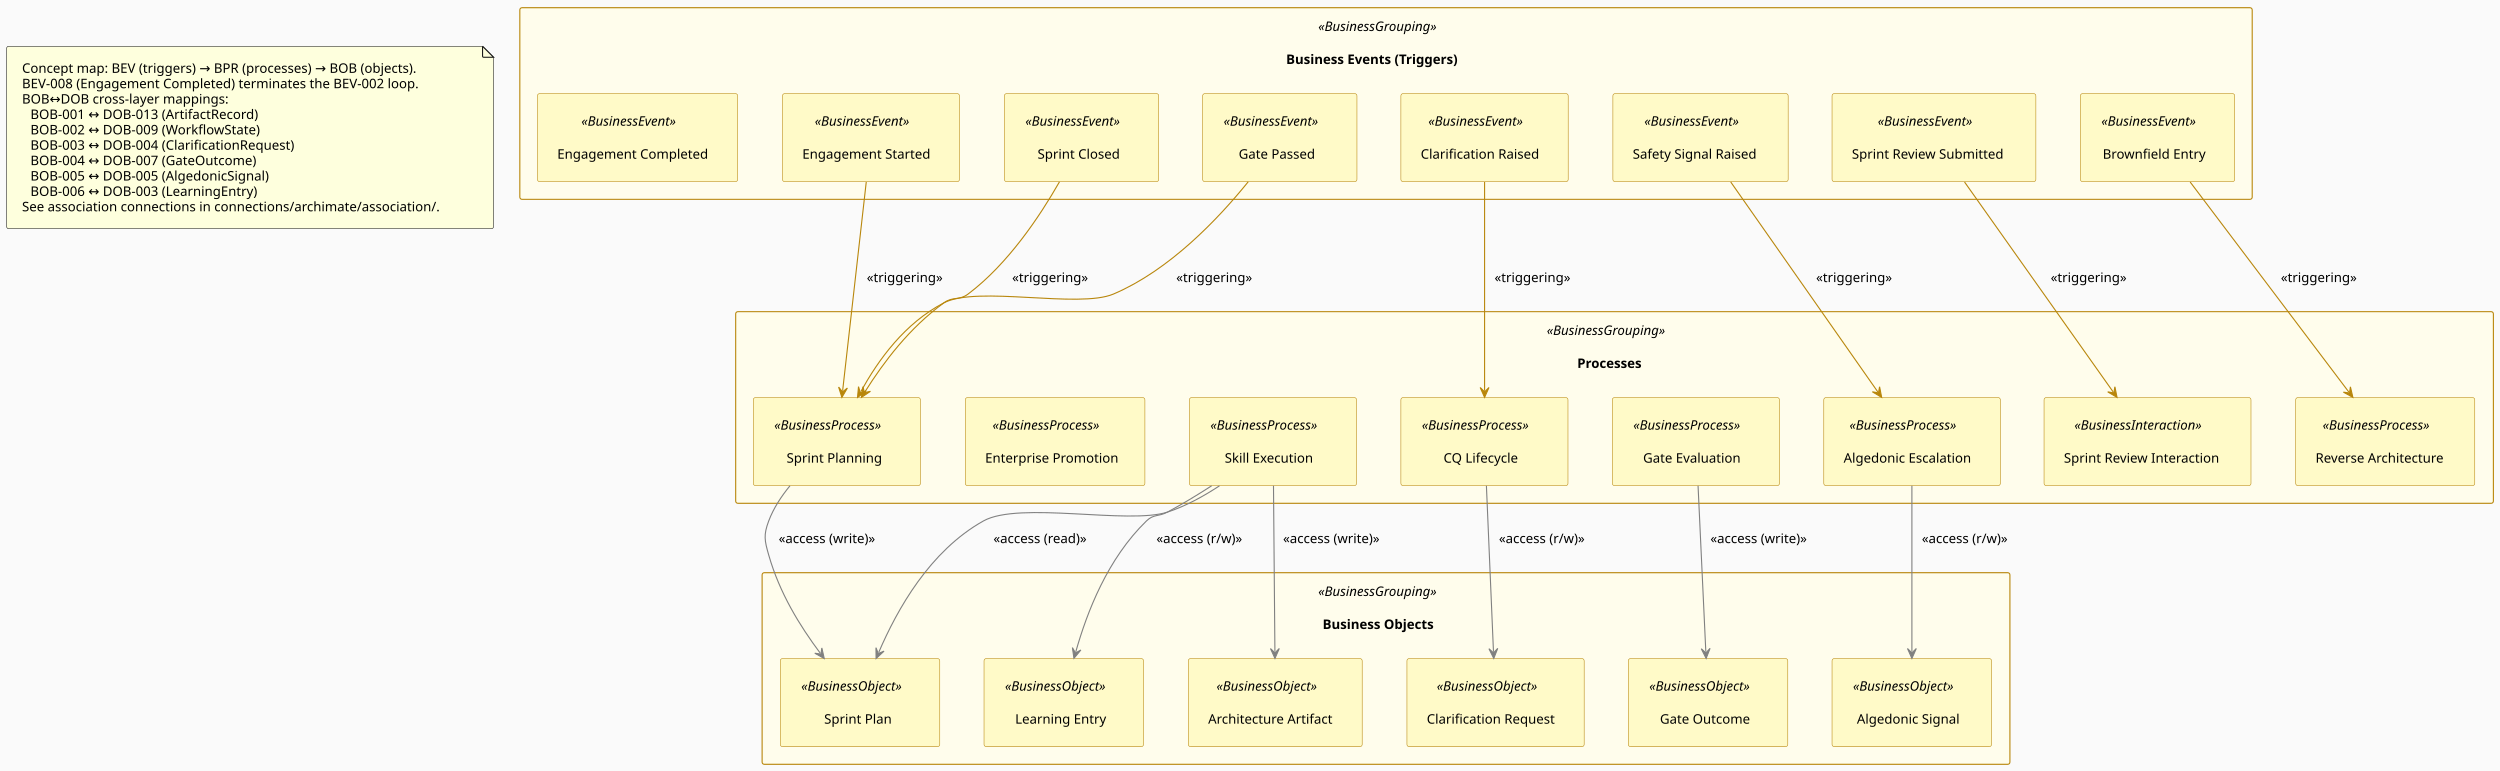
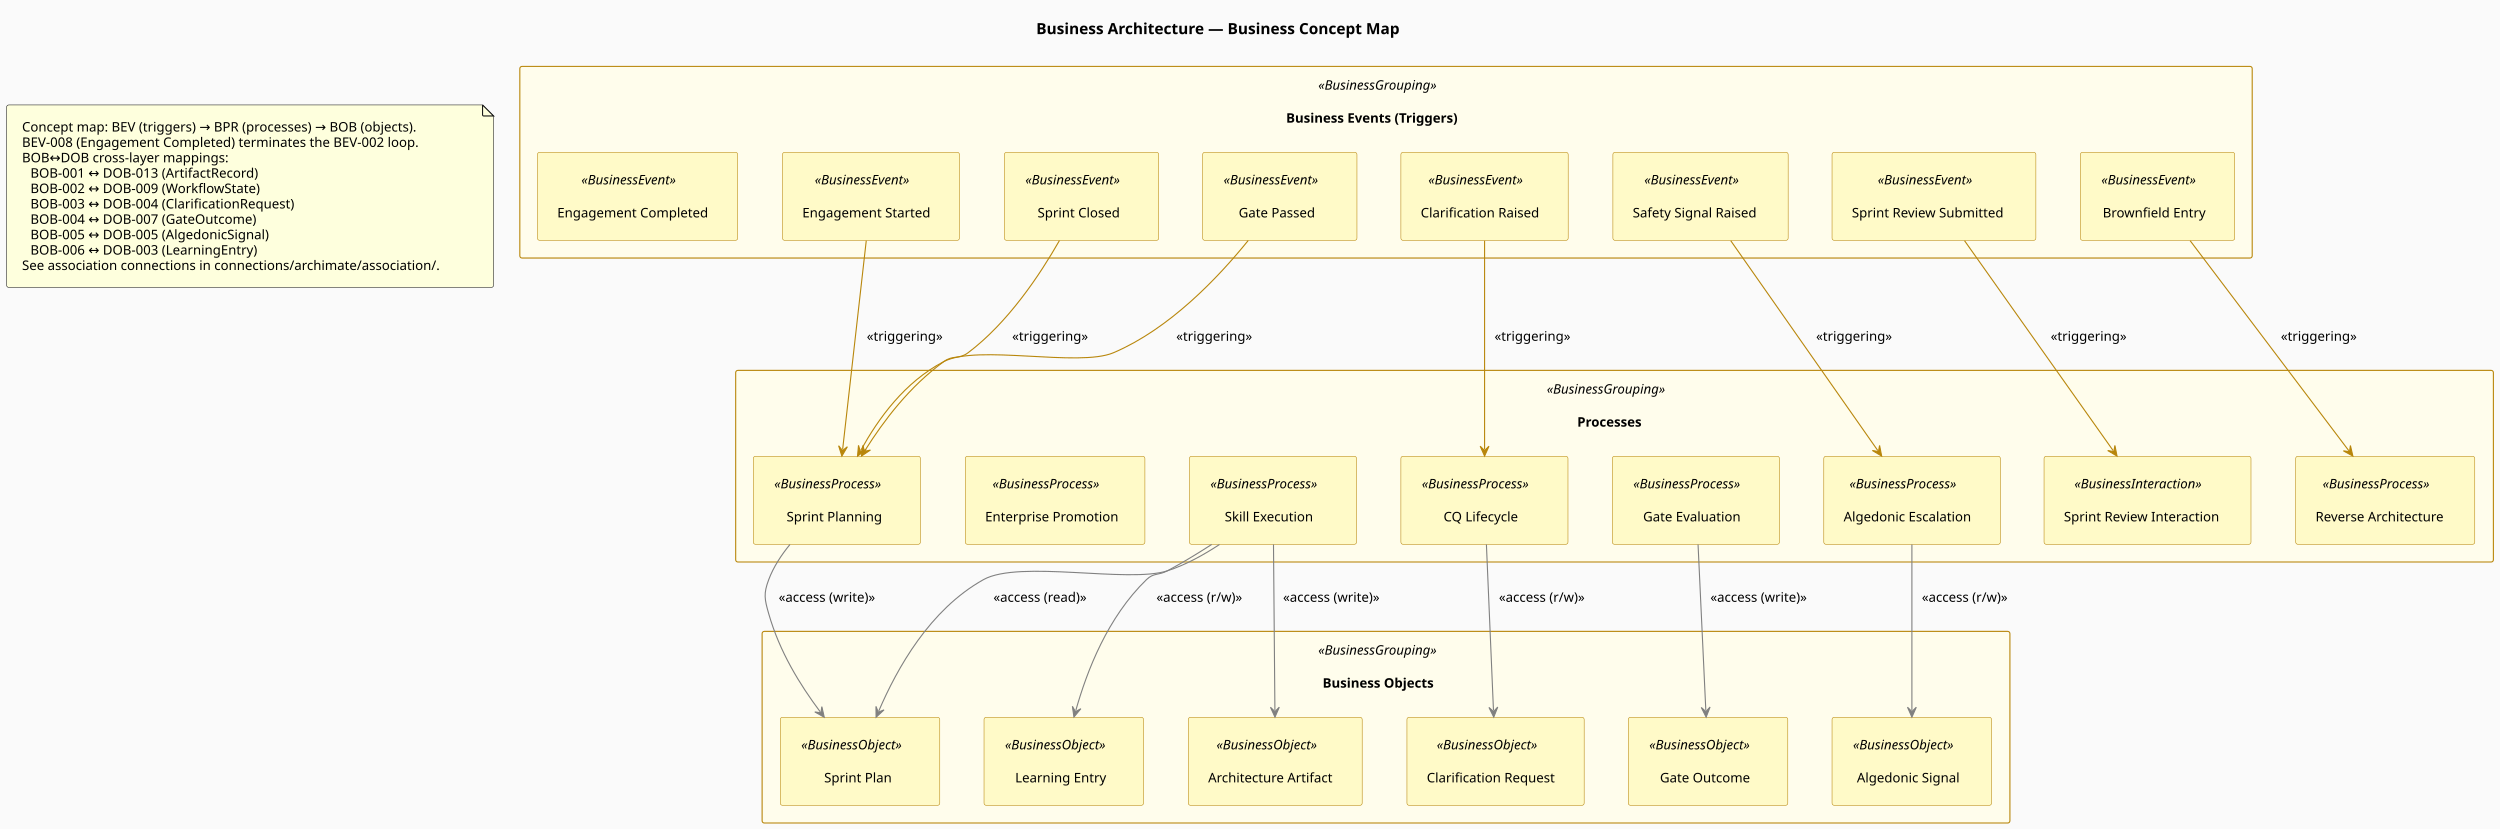
- <svg xmlns="http://www.w3.org/2000/svg" contentStyleType="text/css" data-diagram-type="DESCRIPTION" height="700px" preserveAspectRatio="none" style="width:2270px;height:700px;background:#FAFAFA;" version="1.1" viewBox="0 0 2270 700" width="2270px" zoomAndPan="magnify">
+ <svg xmlns="http://www.w3.org/2000/svg" contentStyleType="text/css" data-diagram-type="DESCRIPTION" height="753px" preserveAspectRatio="none" style="width:2270px;height:753px;background:#FAFAFA;" version="1.1" viewBox="0 0 2270 753" width="2270px" zoomAndPan="magnify">
  <defs />
  <g>
-     <rect fill="#FAFAFA" height="700" style="stroke:none;stroke-width:1;" width="2270" x="0" y="0" />
-     <g class="cluster" data-entity="GRP_EVTS" data-source-line="71" data-uid="ent0002" id="cluster_GRP_EVTS">
-       <rect fill="#FFFDEC" height="174" rx="2" ry="2" style="stroke:#B8860B;stroke-width:1;" width="1573" x="472" y="7" />
-       <text fill="#000000" font-family="sans-serif" font-size="12" font-style="italic" lengthAdjust="spacing" textLength="123.082" x="1196.959" y="28.139">«BusinessGrouping»</text>
-       <text fill="#000000" font-family="sans-serif" font-size="12" font-weight="bold" lengthAdjust="spacing" textLength="181.412" x="1167.794" y="58.107">Business Events (Triggers)</text>
-     </g>
-     <g class="cluster" data-entity="GRP_PROCS" data-source-line="85" data-uid="ent0011" id="cluster_GRP_PROCS">
-       <rect fill="#FFFDEC" height="174" rx="2" ry="2" style="stroke:#B8860B;stroke-width:1;" width="1596" x="668" y="283" />
-       <text fill="#000000" font-family="sans-serif" font-size="12" font-style="italic" lengthAdjust="spacing" textLength="123.082" x="1404.459" y="304.139">«BusinessGrouping»</text>
-       <text fill="#000000" font-family="sans-serif" font-size="12" font-weight="bold" lengthAdjust="spacing" textLength="67.775" x="1432.112" y="334.107">Processes</text>
-     </g>
-     <g class="cluster" data-entity="GRP_OBJ" data-source-line="99" data-uid="ent0020" id="cluster_GRP_OBJ">
-       <rect fill="#FFFDEC" height="174" rx="2" ry="2" style="stroke:#B8860B;stroke-width:1;" width="1133" x="692" y="520" />
-       <text fill="#000000" font-family="sans-serif" font-size="12" font-style="italic" lengthAdjust="spacing" textLength="123.082" x="1196.959" y="541.139">«BusinessGrouping»</text>
-       <text fill="#000000" font-family="sans-serif" font-size="12" font-weight="bold" lengthAdjust="spacing" textLength="115.125" x="1200.938" y="571.107">Business Objects</text>
-     </g>
-     <g class="entity" data-entity="BEV_001" data-source-line="72" data-uid="ent0003" id="entity_BEV_001">
-       <rect fill="#FFFAC8" height="79.938" rx="2" ry="2" style="stroke:#B8860B;stroke-width:0.5;" width="160.67" x="710.5" y="85" />
-       <text fill="#000000" font-family="sans-serif" font-size="12" font-style="italic" lengthAdjust="spacing" textLength="102.106" x="739.782" y="114.139">«BusinessEvent»</text>
-       <text fill="#000000" font-family="sans-serif" font-size="12" lengthAdjust="spacing" textLength="124.67" x="728.5" y="144.107">Engagement Started</text>
-     </g>
-     <g class="entity" data-entity="BEV_002" data-source-line="73" data-uid="ent0004" id="entity_BEV_002">
-       <rect fill="#FFFAC8" height="79.938" rx="2" ry="2" style="stroke:#B8860B;stroke-width:0.5;" width="140.106" x="912" y="85" />
-       <text fill="#000000" font-family="sans-serif" font-size="12" font-style="italic" lengthAdjust="spacing" textLength="102.106" x="931" y="114.139">«BusinessEvent»</text>
-       <text fill="#000000" font-family="sans-serif" font-size="12" lengthAdjust="spacing" textLength="79.934" x="942.086" y="144.107">Sprint Closed</text>
-     </g>
-     <g class="entity" data-entity="BEV_003" data-source-line="74" data-uid="ent0005" id="entity_BEV_003">
-       <rect fill="#FFFAC8" height="79.938" rx="2" ry="2" style="stroke:#B8860B;stroke-width:0.5;" width="140.106" x="1092" y="85" />
-       <text fill="#000000" font-family="sans-serif" font-size="12" font-style="italic" lengthAdjust="spacing" textLength="102.106" x="1111" y="114.139">«BusinessEvent»</text>
-       <text fill="#000000" font-family="sans-serif" font-size="12" lengthAdjust="spacing" textLength="74.648" x="1124.728" y="144.107">Gate Passed</text>
-     </g>
-     <g class="entity" data-entity="BEV_004" data-source-line="75" data-uid="ent0006" id="entity_BEV_004">
-       <rect fill="#FFFAC8" height="79.938" rx="2" ry="2" style="stroke:#B8860B;stroke-width:0.5;" width="151.922" x="1272" y="85" />
-       <text fill="#000000" font-family="sans-serif" font-size="12" font-style="italic" lengthAdjust="spacing" textLength="102.106" x="1296.908" y="114.139">«BusinessEvent»</text>
-       <text fill="#000000" font-family="sans-serif" font-size="12" lengthAdjust="spacing" textLength="115.922" x="1290" y="144.107">Clarification Raised</text>
-     </g>
-     <g class="entity" data-entity="BEV_005" data-source-line="76" data-uid="ent0007" id="entity_BEV_005">
-       <rect fill="#FFFAC8" height="79.938" rx="2" ry="2" style="stroke:#B8860B;stroke-width:0.5;" width="159.152" x="1464.5" y="85" />
-       <text fill="#000000" font-family="sans-serif" font-size="12" font-style="italic" lengthAdjust="spacing" textLength="102.106" x="1493.023" y="114.139">«BusinessEvent»</text>
-       <text fill="#000000" font-family="sans-serif" font-size="12" lengthAdjust="spacing" textLength="123.152" x="1482.5" y="144.107">Safety Signal Raised</text>
-     </g>
-     <g class="entity" data-entity="BEV_006" data-source-line="77" data-uid="ent0008" id="entity_BEV_006">
-       <rect fill="#FFFAC8" height="79.938" rx="2" ry="2" style="stroke:#B8860B;stroke-width:0.5;" width="185.068" x="1663.5" y="85" />
-       <text fill="#000000" font-family="sans-serif" font-size="12" font-style="italic" lengthAdjust="spacing" textLength="102.106" x="1704.981" y="114.139">«BusinessEvent»</text>
-       <text fill="#000000" font-family="sans-serif" font-size="12" lengthAdjust="spacing" textLength="149.068" x="1681.5" y="144.107">Sprint Review Submitted</text>
-     </g>
-     <g class="entity" data-entity="BEV_007" data-source-line="78" data-uid="ent0009" id="entity_BEV_007">
-       <rect fill="#FFFAC8" height="79.938" rx="2" ry="2" style="stroke:#B8860B;stroke-width:0.5;" width="140.106" x="1889" y="85" />
-       <text fill="#000000" font-family="sans-serif" font-size="12" font-style="italic" lengthAdjust="spacing" textLength="102.106" x="1908" y="114.139">«BusinessEvent»</text>
-       <text fill="#000000" font-family="sans-serif" font-size="12" lengthAdjust="spacing" textLength="99.562" x="1909.272" y="144.107">Brownfield Entry</text>
-     </g>
-     <g class="entity" data-entity="BEV_008" data-source-line="79" data-uid="ent0010" id="entity_BEV_008">
-       <rect fill="#FFFAC8" height="79.938" rx="2" ry="2" style="stroke:#B8860B;stroke-width:0.5;" width="181.805" x="488" y="85" />
-       <text fill="#000000" font-family="sans-serif" font-size="12" font-style="italic" lengthAdjust="spacing" textLength="102.106" x="527.85" y="114.139">«BusinessEvent»</text>
-       <text fill="#000000" font-family="sans-serif" font-size="12" lengthAdjust="spacing" textLength="145.805" x="506" y="144.107">Engagement Completed</text>
-     </g>
-     <g class="entity" data-entity="BPR_001" data-source-line="86" data-uid="ent0012" id="entity_BPR_001">
-       <rect fill="#FFFAC8" height="79.938" rx="2" ry="2" style="stroke:#B8860B;stroke-width:0.5;" width="151.725" x="684" y="361" />
-       <text fill="#000000" font-family="sans-serif" font-size="12" font-style="italic" lengthAdjust="spacing" textLength="113.725" x="703" y="390.139">«BusinessProcess»</text>
-       <text fill="#000000" font-family="sans-serif" font-size="12" lengthAdjust="spacing" textLength="91.318" x="714.203" y="420.107">Sprint Planning</text>
-     </g>
-     <g class="entity" data-entity="BPR_002" data-source-line="87" data-uid="ent0013" id="entity_BPR_002">
-       <rect fill="#FFFAC8" height="79.938" rx="2" ry="2" style="stroke:#B8860B;stroke-width:0.5;" width="151.725" x="1080" y="361" />
-       <text fill="#000000" font-family="sans-serif" font-size="12" font-style="italic" lengthAdjust="spacing" textLength="113.725" x="1099" y="390.139">«BusinessProcess»</text>
-       <text fill="#000000" font-family="sans-serif" font-size="12" lengthAdjust="spacing" textLength="87.639" x="1112.043" y="420.107">Skill Execution</text>
-     </g>
-     <g class="entity" data-entity="BPR_003" data-source-line="88" data-uid="ent0014" id="entity_BPR_003">
-       <rect fill="#FFFAC8" height="79.938" rx="2" ry="2" style="stroke:#B8860B;stroke-width:0.5;" width="151.725" x="1272" y="361" />
-       <text fill="#000000" font-family="sans-serif" font-size="12" font-style="italic" lengthAdjust="spacing" textLength="113.725" x="1291" y="390.139">«BusinessProcess»</text>
-       <text fill="#000000" font-family="sans-serif" font-size="12" lengthAdjust="spacing" textLength="74.279" x="1310.723" y="420.107">CQ Lifecycle</text>
-     </g>
-     <g class="entity" data-entity="BPR_004" data-source-line="89" data-uid="ent0015" id="entity_BPR_004">
-       <rect fill="#FFFAC8" height="79.938" rx="2" ry="2" style="stroke:#B8860B;stroke-width:0.5;" width="151.725" x="1464" y="361" />
-       <text fill="#000000" font-family="sans-serif" font-size="12" font-style="italic" lengthAdjust="spacing" textLength="113.725" x="1483" y="390.139">«BusinessProcess»</text>
-       <text fill="#000000" font-family="sans-serif" font-size="12" lengthAdjust="spacing" textLength="95.871" x="1491.927" y="420.107">Gate Evaluation</text>
-     </g>
-     <g class="entity" data-entity="BPR_005" data-source-line="90" data-uid="ent0016" id="entity_BPR_005">
-       <rect fill="#FFFAC8" height="79.938" rx="2" ry="2" style="stroke:#B8860B;stroke-width:0.5;" width="160.312" x="1656" y="361" />
-       <text fill="#000000" font-family="sans-serif" font-size="12" font-style="italic" lengthAdjust="spacing" textLength="113.725" x="1679.294" y="390.139">«BusinessProcess»</text>
-       <text fill="#000000" font-family="sans-serif" font-size="12" lengthAdjust="spacing" textLength="124.312" x="1674" y="420.107">Algedonic Escalation</text>
-     </g>
-     <g class="entity" data-entity="BIA_001" data-source-line="91" data-uid="ent0017" id="entity_BIA_001">
-       <rect fill="#FFFAC8" height="79.938" rx="2" ry="2" style="stroke:#B8860B;stroke-width:0.5;" width="187.898" x="1856" y="361" />
-       <text fill="#000000" font-family="sans-serif" font-size="12" font-style="italic" lengthAdjust="spacing" textLength="132.832" x="1883.533" y="390.139">«BusinessInteraction»</text>
-       <text fill="#000000" font-family="sans-serif" font-size="12" lengthAdjust="spacing" textLength="151.898" x="1874" y="420.107">Sprint Review Interaction</text>
-     </g>
-     <g class="entity" data-entity="BPR_007" data-source-line="92" data-uid="ent0018" id="entity_BPR_007">
-       <rect fill="#FFFAC8" height="79.938" rx="2" ry="2" style="stroke:#B8860B;stroke-width:0.5;" width="163.072" x="876.5" y="361" />
-       <text fill="#000000" font-family="sans-serif" font-size="12" font-style="italic" lengthAdjust="spacing" textLength="113.725" x="901.174" y="390.139">«BusinessProcess»</text>
-       <text fill="#000000" font-family="sans-serif" font-size="12" lengthAdjust="spacing" textLength="127.072" x="894.5" y="420.107">Enterprise Promotion</text>
-     </g>
-     <g class="entity" data-entity="BPR_008" data-source-line="93" data-uid="ent0019" id="entity_BPR_008">
-       <rect fill="#FFFAC8" height="79.938" rx="2" ry="2" style="stroke:#B8860B;stroke-width:0.5;" width="162.58" x="2084.5" y="361" />
-       <text fill="#000000" font-family="sans-serif" font-size="12" font-style="italic" lengthAdjust="spacing" textLength="113.725" x="2108.928" y="390.139">«BusinessProcess»</text>
-       <text fill="#000000" font-family="sans-serif" font-size="12" lengthAdjust="spacing" textLength="126.58" x="2102.5" y="420.107">Reverse Architecture</text>
-     </g>
-     <g class="entity" data-entity="BOB_001" data-source-line="100" data-uid="ent0021" id="entity_BOB_001">
-       <rect fill="#FFFAC8" height="79.938" rx="2" ry="2" style="stroke:#B8860B;stroke-width:0.5;" width="157.869" x="1079" y="598" />
-       <text fill="#000000" font-family="sans-serif" font-size="12" font-style="italic" lengthAdjust="spacing" textLength="106.811" x="1104.529" y="627.139">«BusinessObject»</text>
-       <text fill="#000000" font-family="sans-serif" font-size="12" lengthAdjust="spacing" textLength="121.869" x="1097" y="657.107">Architecture Artifact</text>
-     </g>
-     <g class="entity" data-entity="BOB_002" data-source-line="101" data-uid="ent0022" id="entity_BOB_002">
-       <rect fill="#FFFAC8" height="79.938" rx="2" ry="2" style="stroke:#B8860B;stroke-width:0.5;" width="144.81" x="708.5" y="598" />
-       <text fill="#000000" font-family="sans-serif" font-size="12" font-style="italic" lengthAdjust="spacing" textLength="106.811" x="727.5" y="627.139">«BusinessObject»</text>
-       <text fill="#000000" font-family="sans-serif" font-size="12" lengthAdjust="spacing" textLength="65.156" x="748.327" y="657.107">Sprint Plan</text>
-     </g>
-     <g class="entity" data-entity="BOB_003" data-source-line="102" data-uid="ent0023" id="entity_BOB_003">
-       <rect fill="#FFFAC8" height="79.938" rx="2" ry="2" style="stroke:#B8860B;stroke-width:0.5;" width="160.928" x="1277.5" y="598" />
-       <text fill="#000000" font-family="sans-serif" font-size="12" font-style="italic" lengthAdjust="spacing" textLength="106.811" x="1304.559" y="627.139">«BusinessObject»</text>
-       <text fill="#000000" font-family="sans-serif" font-size="12" lengthAdjust="spacing" textLength="124.928" x="1295.5" y="657.107">Clarification Request</text>
-     </g>
-     <g class="entity" data-entity="BOB_004" data-source-line="103" data-uid="ent0024" id="entity_BOB_004">
-       <rect fill="#FFFAC8" height="79.938" rx="2" ry="2" style="stroke:#B8860B;stroke-width:0.5;" width="144.81" x="1478.5" y="598" />
-       <text fill="#000000" font-family="sans-serif" font-size="12" font-style="italic" lengthAdjust="spacing" textLength="106.811" x="1497.5" y="627.139">«BusinessObject»</text>
-       <text fill="#000000" font-family="sans-serif" font-size="12" lengthAdjust="spacing" textLength="87.322" x="1507.244" y="657.107">Gate Outcome</text>
-     </g>
-     <g class="entity" data-entity="BOB_005" data-source-line="104" data-uid="ent0025" id="entity_BOB_005">
-       <rect fill="#FFFAC8" height="79.938" rx="2" ry="2" style="stroke:#B8860B;stroke-width:0.5;" width="144.81" x="1663.5" y="598" />
-       <text fill="#000000" font-family="sans-serif" font-size="12" font-style="italic" lengthAdjust="spacing" textLength="106.811" x="1682.5" y="627.139">«BusinessObject»</text>
-       <text fill="#000000" font-family="sans-serif" font-size="12" lengthAdjust="spacing" textLength="99.715" x="1686.048" y="657.107">Algedonic Signal</text>
-     </g>
-     <g class="entity" data-entity="BOB_006" data-source-line="105" data-uid="ent0026" id="entity_BOB_006">
-       <rect fill="#FFFAC8" height="79.938" rx="2" ry="2" style="stroke:#B8860B;stroke-width:0.5;" width="144.81" x="893.5" y="598" />
-       <text fill="#000000" font-family="sans-serif" font-size="12" font-style="italic" lengthAdjust="spacing" textLength="106.811" x="912.5" y="627.139">«BusinessObject»</text>
-       <text fill="#000000" font-family="sans-serif" font-size="12" lengthAdjust="spacing" textLength="88.26" x="921.775" y="657.107">Learning Entry</text>
-     </g>
-     <g class="entity" data-entity="N1" data-source-line="131" data-uid="ent0041" id="entity_N1">
-       <path d="M6,44 L6,205.688 A2,2 0 0 0 8,207.688 L446.158,207.688 A2,2 0 0 0 448.158,205.688 L448.158,52 L438.158,42 L8,42 A2,2 0 0 0 6,44" fill="#FEFFDD" style="stroke:#181818;stroke-width:0.5;" />
-       <path d="M438.158,42 L438.158,51 A1,1 0 0 0 439.158,52 L448.158,52 L438.158,42" fill="#FEFFDD" style="stroke:#181818;stroke-width:1;" />
-       <text fill="#000000" font-family="sans-serif" font-size="12" lengthAdjust="spacing" textLength="390.434" x="20" y="66.139">Concept map: BEV (triggers) → BPR (processes) → BOB (objects).</text>
-       <text fill="#000000" font-family="sans-serif" font-size="12" lengthAdjust="spacing" textLength="391.242" x="20" y="80.107">BEV-008 (Engagement Completed) terminates the BEV-002 loop.</text>
-       <text fill="#000000" font-family="sans-serif" font-size="12" lengthAdjust="spacing" textLength="199.453" x="20" y="94.076">BOB↔DOB cross-layer mappings:</text>
-       <text fill="#000000" font-family="sans-serif" font-size="12" lengthAdjust="spacing" textLength="224.432" x="27.629" y="108.045">BOB-001 ↔ DOB-013 (ArtifactRecord)</text>
-       <text fill="#000000" font-family="sans-serif" font-size="12" lengthAdjust="spacing" textLength="225.727" x="27.629" y="122.014">BOB-002 ↔ DOB-009 (WorkflowState)</text>
-       <text fill="#000000" font-family="sans-serif" font-size="12" lengthAdjust="spacing" textLength="259.272" x="27.629" y="135.982">BOB-003 ↔ DOB-004 (ClarificationRequest)</text>
-       <text fill="#000000" font-family="sans-serif" font-size="12" lengthAdjust="spacing" textLength="221.666" x="27.629" y="149.951">BOB-004 ↔ DOB-007 (GateOutcome)</text>
-       <text fill="#000000" font-family="sans-serif" font-size="12" lengthAdjust="spacing" textLength="234.059" x="27.629" y="163.92">BOB-005 ↔ DOB-005 (AlgedonicSignal)</text>
-       <text fill="#000000" font-family="sans-serif" font-size="12" lengthAdjust="spacing" textLength="222.603" x="27.629" y="177.889">BOB-006 ↔ DOB-003 (LearningEntry)</text>
-       <text fill="#000000" font-family="sans-serif" font-size="12" lengthAdjust="spacing" textLength="405.158" x="20" y="191.857">See association connections in connections/archimate/association/.</text>
-     </g>
-     <g class="link" data-entity-1="BEV_001" data-entity-2="BPR_001" data-source-line="111" data-uid="lnk27" id="link_BEV_001_BPR_001">
-       <path d="M786.56,165.26 C780.67,217.34 770.995,302.798 765.105,354.858" fill="none" id="BEV_001-to-BPR_001" style="stroke:#B8860B;stroke-width:1;" />
-       <polygon fill="#B8860B" points="764.43,360.82,769.416,352.327,764.992,355.852,761.467,351.427,764.43,360.82" style="stroke:#B8860B;stroke-width:1;" />
-       <text fill="#000000" font-family="sans-serif" font-size="12" lengthAdjust="spacing" textLength="73.764" x="787" y="256.139">«triggering»</text>
-     </g>
-     <g class="link" data-entity-1="BEV_002" data-entity-2="BPR_001" data-source-line="112" data-uid="lnk28" id="link_BEV_002_BPR_001">
-       <path d="M961.99,165.09 C944.08,196.55 915.11,239.87 879,267 C870.68,273.25 865.41,268.87 857,275 C825.7,297.81 802.65,328.344 785.39,355.724" fill="none" id="BEV_002-to-BPR_001" style="stroke:#B8860B;stroke-width:1;" />
-       <polygon fill="#B8860B" points="782.19,360.8,790.373,355.32,784.856,356.57,783.606,351.053,782.19,360.8" style="stroke:#B8860B;stroke-width:1;" />
-       <text fill="#000000" font-family="sans-serif" font-size="12" lengthAdjust="spacing" textLength="73.764" x="919" y="256.139">«triggering»</text>
-     </g>
-     <g class="link" data-entity-1="BEV_003" data-entity-2="BPR_001" data-source-line="113" data-uid="lnk29" id="link_BEV_003_BPR_001">
-       <path d="M1133.4,165.03 C1106.16,198.77 1061.84,245.41 1011,267 C979.46,280.39 887.37,259.13 857,275 C821.45,293.57 797.812,326.364 781.562,355.634" fill="none" id="BEV_003-to-BPR_001" style="stroke:#B8860B;stroke-width:1;" />
-       <polygon fill="#B8860B" points="778.65,360.88,786.516,354.953,781.077,356.509,779.521,351.07,778.65,360.88" style="stroke:#B8860B;stroke-width:1;" />
-       <text fill="#000000" font-family="sans-serif" font-size="12" lengthAdjust="spacing" textLength="73.764" x="1068" y="256.139">«triggering»</text>
-     </g>
-     <g class="link" data-entity-1="BEV_004" data-entity-2="BPR_003" data-source-line="114" data-uid="lnk30" id="link_BEV_004_BPR_003">
-       <path d="M1348,165.26 C1348,217.34 1348,302.76 1348,354.82" fill="none" id="BEV_004-to-BPR_003" style="stroke:#B8860B;stroke-width:1;" />
-       <polygon fill="#B8860B" points="1348,360.82,1352,351.82,1348,355.82,1344,351.82,1348,360.82" style="stroke:#B8860B;stroke-width:1;" />
-       <text fill="#000000" font-family="sans-serif" font-size="12" lengthAdjust="spacing" textLength="73.764" x="1357" y="256.139">«triggering»</text>
-     </g>
-     <g class="link" data-entity-1="BEV_005" data-entity-2="BPR_005" data-source-line="115" data-uid="lnk31" id="link_BEV_005_BPR_005">
-       <path d="M1571.51,165.26 C1608.01,217.34 1668.628,303.846 1705.098,355.906" fill="none" id="BEV_005-to-BPR_005" style="stroke:#B8860B;stroke-width:1;" />
-       <polygon fill="#B8860B" points="1708.54,360.82,1706.652,351.154,1705.671,356.725,1700.1,355.744,1708.54,360.82" style="stroke:#B8860B;stroke-width:1;" />
-       <text fill="#000000" font-family="sans-serif" font-size="12" lengthAdjust="spacing" textLength="73.764" x="1649" y="256.139">«triggering»</text>
-     </g>
-     <g class="link" data-entity-1="BEV_006" data-entity-2="BIA_001" data-source-line="116" data-uid="lnk32" id="link_BEV_006_BIA_001">
-       <path d="M1783.8,165.26 C1820.67,217.34 1881.933,303.863 1918.793,355.923" fill="none" id="BEV_006-to-BIA_001" style="stroke:#B8860B;stroke-width:1;" />
-       <polygon fill="#B8860B" points="1922.26,360.82,1920.324,351.163,1919.371,356.739,1913.795,355.786,1922.26,360.82" style="stroke:#B8860B;stroke-width:1;" />
-       <text fill="#000000" font-family="sans-serif" font-size="12" lengthAdjust="spacing" textLength="73.764" x="1862" y="256.139">«triggering»</text>
-     </g>
-     <g class="link" data-entity-1="BEV_007" data-entity-2="BPR_008" data-source-line="117" data-uid="lnk33" id="link_BEV_007_BPR_008">
-       <path d="M1988.66,165.26 C2028.01,217.34 2093.453,303.973 2132.783,356.033" fill="none" id="BEV_007-to-BPR_008" style="stroke:#B8860B;stroke-width:1;" />
-       <polygon fill="#B8860B" points="2136.4,360.82,2134.166,351.228,2133.386,356.83,2127.783,356.05,2136.4,360.82" style="stroke:#B8860B;stroke-width:1;" />
-       <text fill="#000000" font-family="sans-serif" font-size="12" lengthAdjust="spacing" textLength="73.764" x="2071" y="256.139">«triggering»</text>
-     </g>
-     <g class="link" data-entity-1="BPR_001" data-entity-2="BOB_002" data-source-line="122" data-uid="lnk34" id="link_BPR_001_BOB_002">
-       <path d="M717.31,441.06 C709.42,450.66 702.31,461.51 698,473 C693.16,485.9 694.21,490.75 698,504 C707.89,538.54 726.059,568.013 744.819,593.123" fill="none" id="BPR_001-to-BOB_002" style="stroke:#808080;stroke-width:1;" />
-       <polygon fill="#808080" points="748.41,597.93,746.228,588.326,745.417,593.924,739.819,593.114,748.41,597.93" style="stroke:#808080;stroke-width:1;" />
-       <text fill="#000000" font-family="sans-serif" font-size="12" lengthAdjust="spacing" textLength="98.467" x="707" y="493.139">«access (write)»</text>
-     </g>
-     <g class="link" data-entity-1="BPR_002" data-entity-2="BOB_001" data-source-line="123" data-uid="lnk35" id="link_BPR_002_BOB_001">
-       <path d="M1156.33,441.07 C1156.7,484.53 1157.249,548.34 1157.619,591.84" fill="none" id="BPR_002-to-BOB_001" style="stroke:#808080;stroke-width:1;" />
-       <polygon fill="#808080" points="1157.67,597.84,1161.593,588.806,1157.628,592.84,1153.594,588.874,1157.67,597.84" style="stroke:#808080;stroke-width:1;" />
-       <text fill="#000000" font-family="sans-serif" font-size="12" lengthAdjust="spacing" textLength="98.467" x="1165" y="493.139">«access (write)»</text>
-     </g>
-     <g class="link" data-entity-1="BPR_002" data-entity-2="BOB_002" data-source-line="124" data-uid="lnk36" id="link_BPR_002_BOB_002">
-       <path d="M1107.29,441.11 C1092.86,450.64 1076.49,459.64 1060,465 C1024.67,476.49 925.43,454.87 893,473 C844.25,500.25 814.719,553.177 797.859,592.417" fill="none" id="BPR_002-to-BOB_002" style="stroke:#808080;stroke-width:1;" />
-       <polygon fill="#808080" points="795.49,597.93,802.718,591.24,797.464,593.336,795.368,588.082,795.49,597.93" style="stroke:#808080;stroke-width:1;" />
-       <text fill="#000000" font-family="sans-serif" font-size="12" lengthAdjust="spacing" textLength="95.584" x="902" y="493.139">«access (read)»</text>
-     </g>
-     <g class="link" data-entity-1="BPR_002" data-entity-2="BOB_006" data-source-line="125" data-uid="lnk37" id="link_BPR_002_BOB_006">
-       <path d="M1100.19,441.07 C1087.26,449.43 1073.37,457.87 1060,465 C1051.91,469.31 1047.58,466.62 1041,473 C1005.72,507.22 987.134,555.377 976.774,591.977" fill="none" id="BPR_002-to-BOB_006" style="stroke:#808080;stroke-width:1;" />
-       <polygon fill="#808080" points="975.14,597.75,981.44,590.18,976.502,592.939,973.742,588.001,975.14,597.75" style="stroke:#808080;stroke-width:1;" />
-       <text fill="#000000" font-family="sans-serif" font-size="12" lengthAdjust="spacing" textLength="87.088" x="1050" y="493.139">«access (r/w)»</text>
-     </g>
-     <g class="link" data-entity-1="BPR_003" data-entity-2="BOB_003" data-source-line="126" data-uid="lnk38" id="link_BPR_003_BOB_003">
-       <path d="M1349.66,441.07 C1351.51,484.53 1354.225,548.345 1356.075,591.845" fill="none" id="BPR_003-to-BOB_003" style="stroke:#808080;stroke-width:1;" />
-       <polygon fill="#808080" points="1356.33,597.84,1359.944,588.678,1356.118,592.845,1351.951,589.018,1356.33,597.84" style="stroke:#808080;stroke-width:1;" />
-       <text fill="#000000" font-family="sans-serif" font-size="12" lengthAdjust="spacing" textLength="87.088" x="1361" y="493.139">«access (r/w)»</text>
-     </g>
-     <g class="link" data-entity-1="BPR_004" data-entity-2="BOB_004" data-source-line="127" data-uid="lnk39" id="link_BPR_004_BOB_004">
-       <path d="M1541.83,441.07 C1543.86,484.53 1546.849,548.347 1548.889,591.847" fill="none" id="BPR_004-to-BOB_004" style="stroke:#808080;stroke-width:1;" />
-       <polygon fill="#808080" points="1549.17,597.84,1552.744,588.663,1548.936,592.846,1544.753,589.037,1549.17,597.84" style="stroke:#808080;stroke-width:1;" />
-       <text fill="#000000" font-family="sans-serif" font-size="12" lengthAdjust="spacing" textLength="98.467" x="1553" y="493.139">«access (write)»</text>
-     </g>
-     <g class="link" data-entity-1="BPR_005" data-entity-2="BOB_005" data-source-line="128" data-uid="lnk40" id="link_BPR_005_BOB_005">
-       <path d="M1736,441.07 C1736,484.53 1736,548.34 1736,591.84" fill="none" id="BPR_005-to-BOB_005" style="stroke:#808080;stroke-width:1;" />
-       <polygon fill="#808080" points="1736,597.84,1740,588.84,1736,592.84,1732,588.84,1736,597.84" style="stroke:#808080;stroke-width:1;" />
-       <text fill="#000000" font-family="sans-serif" font-size="12" lengthAdjust="spacing" textLength="87.088" x="1745" y="493.139">«access (r/w)»</text>
+     <rect fill="#FAFAFA" height="753" style="stroke:none;stroke-width:1;" width="2270" x="0" y="0" />
+     <text fill="#000000" font-family="sans-serif" font-size="14" font-weight="bold" lengthAdjust="spacing" textLength="374.281" x="940.859" y="30.995">Business Architecture — Business Concept Map</text>
+     <g class="cluster" data-entity="GRP_EVTS" data-source-line="72" data-uid="ent0002" id="cluster_GRP_EVTS">
+       <rect fill="#FFFDEC" height="174" rx="2" ry="2" style="stroke:#B8860B;stroke-width:1;" width="1573" x="472" y="60.297" />
+       <text fill="#000000" font-family="sans-serif" font-size="12" font-style="italic" lengthAdjust="spacing" textLength="123.082" x="1196.959" y="81.436">«BusinessGrouping»</text>
+       <text fill="#000000" font-family="sans-serif" font-size="12" font-weight="bold" lengthAdjust="spacing" textLength="181.412" x="1167.794" y="111.404">Business Events (Triggers)</text>
+     </g>
+     <g class="cluster" data-entity="GRP_PROCS" data-source-line="86" data-uid="ent0011" id="cluster_GRP_PROCS">
+       <rect fill="#FFFDEC" height="174" rx="2" ry="2" style="stroke:#B8860B;stroke-width:1;" width="1596" x="668" y="336.297" />
+       <text fill="#000000" font-family="sans-serif" font-size="12" font-style="italic" lengthAdjust="spacing" textLength="123.082" x="1404.459" y="357.435">«BusinessGrouping»</text>
+       <text fill="#000000" font-family="sans-serif" font-size="12" font-weight="bold" lengthAdjust="spacing" textLength="67.775" x="1432.112" y="387.404">Processes</text>
+     </g>
+     <g class="cluster" data-entity="GRP_OBJ" data-source-line="100" data-uid="ent0020" id="cluster_GRP_OBJ">
+       <rect fill="#FFFDEC" height="174" rx="2" ry="2" style="stroke:#B8860B;stroke-width:1;" width="1133" x="692" y="573.297" />
+       <text fill="#000000" font-family="sans-serif" font-size="12" font-style="italic" lengthAdjust="spacing" textLength="123.082" x="1196.959" y="594.436">«BusinessGrouping»</text>
+       <text fill="#000000" font-family="sans-serif" font-size="12" font-weight="bold" lengthAdjust="spacing" textLength="115.125" x="1200.938" y="624.404">Business Objects</text>
+     </g>
+     <g class="entity" data-entity="BEV_001" data-source-line="73" data-uid="ent0003" id="entity_BEV_001">
+       <rect fill="#FFFAC8" height="79.938" rx="2" ry="2" style="stroke:#B8860B;stroke-width:0.5;" width="160.67" x="710.5" y="138.297" />
+       <text fill="#000000" font-family="sans-serif" font-size="12" font-style="italic" lengthAdjust="spacing" textLength="102.106" x="739.782" y="167.435">«BusinessEvent»</text>
+       <text fill="#000000" font-family="sans-serif" font-size="12" lengthAdjust="spacing" textLength="124.67" x="728.5" y="197.404">Engagement Started</text>
+     </g>
+     <g class="entity" data-entity="BEV_002" data-source-line="74" data-uid="ent0004" id="entity_BEV_002">
+       <rect fill="#FFFAC8" height="79.938" rx="2" ry="2" style="stroke:#B8860B;stroke-width:0.5;" width="140.106" x="912" y="138.297" />
+       <text fill="#000000" font-family="sans-serif" font-size="12" font-style="italic" lengthAdjust="spacing" textLength="102.106" x="931" y="167.435">«BusinessEvent»</text>
+       <text fill="#000000" font-family="sans-serif" font-size="12" lengthAdjust="spacing" textLength="79.934" x="942.086" y="197.404">Sprint Closed</text>
+     </g>
+     <g class="entity" data-entity="BEV_003" data-source-line="75" data-uid="ent0005" id="entity_BEV_003">
+       <rect fill="#FFFAC8" height="79.938" rx="2" ry="2" style="stroke:#B8860B;stroke-width:0.5;" width="140.106" x="1092" y="138.297" />
+       <text fill="#000000" font-family="sans-serif" font-size="12" font-style="italic" lengthAdjust="spacing" textLength="102.106" x="1111" y="167.435">«BusinessEvent»</text>
+       <text fill="#000000" font-family="sans-serif" font-size="12" lengthAdjust="spacing" textLength="74.648" x="1124.728" y="197.404">Gate Passed</text>
+     </g>
+     <g class="entity" data-entity="BEV_004" data-source-line="76" data-uid="ent0006" id="entity_BEV_004">
+       <rect fill="#FFFAC8" height="79.938" rx="2" ry="2" style="stroke:#B8860B;stroke-width:0.5;" width="151.922" x="1272" y="138.297" />
+       <text fill="#000000" font-family="sans-serif" font-size="12" font-style="italic" lengthAdjust="spacing" textLength="102.106" x="1296.908" y="167.435">«BusinessEvent»</text>
+       <text fill="#000000" font-family="sans-serif" font-size="12" lengthAdjust="spacing" textLength="115.922" x="1290" y="197.404">Clarification Raised</text>
+     </g>
+     <g class="entity" data-entity="BEV_005" data-source-line="77" data-uid="ent0007" id="entity_BEV_005">
+       <rect fill="#FFFAC8" height="79.938" rx="2" ry="2" style="stroke:#B8860B;stroke-width:0.5;" width="159.152" x="1464.5" y="138.297" />
+       <text fill="#000000" font-family="sans-serif" font-size="12" font-style="italic" lengthAdjust="spacing" textLength="102.106" x="1493.023" y="167.435">«BusinessEvent»</text>
+       <text fill="#000000" font-family="sans-serif" font-size="12" lengthAdjust="spacing" textLength="123.152" x="1482.5" y="197.404">Safety Signal Raised</text>
+     </g>
+     <g class="entity" data-entity="BEV_006" data-source-line="78" data-uid="ent0008" id="entity_BEV_006">
+       <rect fill="#FFFAC8" height="79.938" rx="2" ry="2" style="stroke:#B8860B;stroke-width:0.5;" width="185.068" x="1663.5" y="138.297" />
+       <text fill="#000000" font-family="sans-serif" font-size="12" font-style="italic" lengthAdjust="spacing" textLength="102.106" x="1704.981" y="167.435">«BusinessEvent»</text>
+       <text fill="#000000" font-family="sans-serif" font-size="12" lengthAdjust="spacing" textLength="149.068" x="1681.5" y="197.404">Sprint Review Submitted</text>
+     </g>
+     <g class="entity" data-entity="BEV_007" data-source-line="79" data-uid="ent0009" id="entity_BEV_007">
+       <rect fill="#FFFAC8" height="79.938" rx="2" ry="2" style="stroke:#B8860B;stroke-width:0.5;" width="140.106" x="1889" y="138.297" />
+       <text fill="#000000" font-family="sans-serif" font-size="12" font-style="italic" lengthAdjust="spacing" textLength="102.106" x="1908" y="167.435">«BusinessEvent»</text>
+       <text fill="#000000" font-family="sans-serif" font-size="12" lengthAdjust="spacing" textLength="99.562" x="1909.272" y="197.404">Brownfield Entry</text>
+     </g>
+     <g class="entity" data-entity="BEV_008" data-source-line="80" data-uid="ent0010" id="entity_BEV_008">
+       <rect fill="#FFFAC8" height="79.938" rx="2" ry="2" style="stroke:#B8860B;stroke-width:0.5;" width="181.805" x="488" y="138.297" />
+       <text fill="#000000" font-family="sans-serif" font-size="12" font-style="italic" lengthAdjust="spacing" textLength="102.106" x="527.85" y="167.435">«BusinessEvent»</text>
+       <text fill="#000000" font-family="sans-serif" font-size="12" lengthAdjust="spacing" textLength="145.805" x="506" y="197.404">Engagement Completed</text>
+     </g>
+     <g class="entity" data-entity="BPR_001" data-source-line="87" data-uid="ent0012" id="entity_BPR_001">
+       <rect fill="#FFFAC8" height="79.938" rx="2" ry="2" style="stroke:#B8860B;stroke-width:0.5;" width="151.725" x="684" y="414.297" />
+       <text fill="#000000" font-family="sans-serif" font-size="12" font-style="italic" lengthAdjust="spacing" textLength="113.725" x="703" y="443.435">«BusinessProcess»</text>
+       <text fill="#000000" font-family="sans-serif" font-size="12" lengthAdjust="spacing" textLength="91.318" x="714.203" y="473.404">Sprint Planning</text>
+     </g>
+     <g class="entity" data-entity="BPR_002" data-source-line="88" data-uid="ent0013" id="entity_BPR_002">
+       <rect fill="#FFFAC8" height="79.938" rx="2" ry="2" style="stroke:#B8860B;stroke-width:0.5;" width="151.725" x="1080" y="414.297" />
+       <text fill="#000000" font-family="sans-serif" font-size="12" font-style="italic" lengthAdjust="spacing" textLength="113.725" x="1099" y="443.435">«BusinessProcess»</text>
+       <text fill="#000000" font-family="sans-serif" font-size="12" lengthAdjust="spacing" textLength="87.639" x="1112.043" y="473.404">Skill Execution</text>
+     </g>
+     <g class="entity" data-entity="BPR_003" data-source-line="89" data-uid="ent0014" id="entity_BPR_003">
+       <rect fill="#FFFAC8" height="79.938" rx="2" ry="2" style="stroke:#B8860B;stroke-width:0.5;" width="151.725" x="1272" y="414.297" />
+       <text fill="#000000" font-family="sans-serif" font-size="12" font-style="italic" lengthAdjust="spacing" textLength="113.725" x="1291" y="443.435">«BusinessProcess»</text>
+       <text fill="#000000" font-family="sans-serif" font-size="12" lengthAdjust="spacing" textLength="74.279" x="1310.723" y="473.404">CQ Lifecycle</text>
+     </g>
+     <g class="entity" data-entity="BPR_004" data-source-line="90" data-uid="ent0015" id="entity_BPR_004">
+       <rect fill="#FFFAC8" height="79.938" rx="2" ry="2" style="stroke:#B8860B;stroke-width:0.5;" width="151.725" x="1464" y="414.297" />
+       <text fill="#000000" font-family="sans-serif" font-size="12" font-style="italic" lengthAdjust="spacing" textLength="113.725" x="1483" y="443.435">«BusinessProcess»</text>
+       <text fill="#000000" font-family="sans-serif" font-size="12" lengthAdjust="spacing" textLength="95.871" x="1491.927" y="473.404">Gate Evaluation</text>
+     </g>
+     <g class="entity" data-entity="BPR_005" data-source-line="91" data-uid="ent0016" id="entity_BPR_005">
+       <rect fill="#FFFAC8" height="79.938" rx="2" ry="2" style="stroke:#B8860B;stroke-width:0.5;" width="160.312" x="1656" y="414.297" />
+       <text fill="#000000" font-family="sans-serif" font-size="12" font-style="italic" lengthAdjust="spacing" textLength="113.725" x="1679.294" y="443.435">«BusinessProcess»</text>
+       <text fill="#000000" font-family="sans-serif" font-size="12" lengthAdjust="spacing" textLength="124.312" x="1674" y="473.404">Algedonic Escalation</text>
+     </g>
+     <g class="entity" data-entity="BIA_001" data-source-line="92" data-uid="ent0017" id="entity_BIA_001">
+       <rect fill="#FFFAC8" height="79.938" rx="2" ry="2" style="stroke:#B8860B;stroke-width:0.5;" width="187.898" x="1856" y="414.297" />
+       <text fill="#000000" font-family="sans-serif" font-size="12" font-style="italic" lengthAdjust="spacing" textLength="132.832" x="1883.533" y="443.435">«BusinessInteraction»</text>
+       <text fill="#000000" font-family="sans-serif" font-size="12" lengthAdjust="spacing" textLength="151.898" x="1874" y="473.404">Sprint Review Interaction</text>
+     </g>
+     <g class="entity" data-entity="BPR_007" data-source-line="93" data-uid="ent0018" id="entity_BPR_007">
+       <rect fill="#FFFAC8" height="79.938" rx="2" ry="2" style="stroke:#B8860B;stroke-width:0.5;" width="163.072" x="876.5" y="414.297" />
+       <text fill="#000000" font-family="sans-serif" font-size="12" font-style="italic" lengthAdjust="spacing" textLength="113.725" x="901.174" y="443.435">«BusinessProcess»</text>
+       <text fill="#000000" font-family="sans-serif" font-size="12" lengthAdjust="spacing" textLength="127.072" x="894.5" y="473.404">Enterprise Promotion</text>
+     </g>
+     <g class="entity" data-entity="BPR_008" data-source-line="94" data-uid="ent0019" id="entity_BPR_008">
+       <rect fill="#FFFAC8" height="79.938" rx="2" ry="2" style="stroke:#B8860B;stroke-width:0.5;" width="162.58" x="2084.5" y="414.297" />
+       <text fill="#000000" font-family="sans-serif" font-size="12" font-style="italic" lengthAdjust="spacing" textLength="113.725" x="2108.928" y="443.435">«BusinessProcess»</text>
+       <text fill="#000000" font-family="sans-serif" font-size="12" lengthAdjust="spacing" textLength="126.58" x="2102.5" y="473.404">Reverse Architecture</text>
+     </g>
+     <g class="entity" data-entity="BOB_001" data-source-line="101" data-uid="ent0021" id="entity_BOB_001">
+       <rect fill="#FFFAC8" height="79.938" rx="2" ry="2" style="stroke:#B8860B;stroke-width:0.5;" width="157.869" x="1079" y="651.297" />
+       <text fill="#000000" font-family="sans-serif" font-size="12" font-style="italic" lengthAdjust="spacing" textLength="106.811" x="1104.529" y="680.436">«BusinessObject»</text>
+       <text fill="#000000" font-family="sans-serif" font-size="12" lengthAdjust="spacing" textLength="121.869" x="1097" y="710.404">Architecture Artifact</text>
+     </g>
+     <g class="entity" data-entity="BOB_002" data-source-line="102" data-uid="ent0022" id="entity_BOB_002">
+       <rect fill="#FFFAC8" height="79.938" rx="2" ry="2" style="stroke:#B8860B;stroke-width:0.5;" width="144.81" x="708.5" y="651.297" />
+       <text fill="#000000" font-family="sans-serif" font-size="12" font-style="italic" lengthAdjust="spacing" textLength="106.811" x="727.5" y="680.436">«BusinessObject»</text>
+       <text fill="#000000" font-family="sans-serif" font-size="12" lengthAdjust="spacing" textLength="65.156" x="748.327" y="710.404">Sprint Plan</text>
+     </g>
+     <g class="entity" data-entity="BOB_003" data-source-line="103" data-uid="ent0023" id="entity_BOB_003">
+       <rect fill="#FFFAC8" height="79.938" rx="2" ry="2" style="stroke:#B8860B;stroke-width:0.5;" width="160.928" x="1277.5" y="651.297" />
+       <text fill="#000000" font-family="sans-serif" font-size="12" font-style="italic" lengthAdjust="spacing" textLength="106.811" x="1304.559" y="680.436">«BusinessObject»</text>
+       <text fill="#000000" font-family="sans-serif" font-size="12" lengthAdjust="spacing" textLength="124.928" x="1295.5" y="710.404">Clarification Request</text>
+     </g>
+     <g class="entity" data-entity="BOB_004" data-source-line="104" data-uid="ent0024" id="entity_BOB_004">
+       <rect fill="#FFFAC8" height="79.938" rx="2" ry="2" style="stroke:#B8860B;stroke-width:0.5;" width="144.81" x="1478.5" y="651.297" />
+       <text fill="#000000" font-family="sans-serif" font-size="12" font-style="italic" lengthAdjust="spacing" textLength="106.811" x="1497.5" y="680.436">«BusinessObject»</text>
+       <text fill="#000000" font-family="sans-serif" font-size="12" lengthAdjust="spacing" textLength="87.322" x="1507.244" y="710.404">Gate Outcome</text>
+     </g>
+     <g class="entity" data-entity="BOB_005" data-source-line="105" data-uid="ent0025" id="entity_BOB_005">
+       <rect fill="#FFFAC8" height="79.938" rx="2" ry="2" style="stroke:#B8860B;stroke-width:0.5;" width="144.81" x="1663.5" y="651.297" />
+       <text fill="#000000" font-family="sans-serif" font-size="12" font-style="italic" lengthAdjust="spacing" textLength="106.811" x="1682.5" y="680.436">«BusinessObject»</text>
+       <text fill="#000000" font-family="sans-serif" font-size="12" lengthAdjust="spacing" textLength="99.715" x="1686.048" y="710.404">Algedonic Signal</text>
+     </g>
+     <g class="entity" data-entity="BOB_006" data-source-line="106" data-uid="ent0026" id="entity_BOB_006">
+       <rect fill="#FFFAC8" height="79.938" rx="2" ry="2" style="stroke:#B8860B;stroke-width:0.5;" width="144.81" x="893.5" y="651.297" />
+       <text fill="#000000" font-family="sans-serif" font-size="12" font-style="italic" lengthAdjust="spacing" textLength="106.811" x="912.5" y="680.436">«BusinessObject»</text>
+       <text fill="#000000" font-family="sans-serif" font-size="12" lengthAdjust="spacing" textLength="88.26" x="921.775" y="710.404">Learning Entry</text>
+     </g>
+     <g class="entity" data-entity="N1" data-source-line="132" data-uid="ent0041" id="entity_N1">
+       <path d="M6,97.297 L6,258.984 A2,2 0 0 0 8,260.984 L446.158,260.984 A2,2 0 0 0 448.158,258.984 L448.158,105.297 L438.158,95.297 L8,95.297 A2,2 0 0 0 6,97.297" fill="#FEFFDD" style="stroke:#181818;stroke-width:0.5;" />
+       <path d="M438.158,95.297 L438.158,104.297 A1,1 0 0 0 439.158,105.297 L448.158,105.297 L438.158,95.297" fill="#FEFFDD" style="stroke:#181818;stroke-width:1;" />
+       <text fill="#000000" font-family="sans-serif" font-size="12" lengthAdjust="spacing" textLength="390.434" x="20" y="119.436">Concept map: BEV (triggers) → BPR (processes) → BOB (objects).</text>
+       <text fill="#000000" font-family="sans-serif" font-size="12" lengthAdjust="spacing" textLength="391.242" x="20" y="133.404">BEV-008 (Engagement Completed) terminates the BEV-002 loop.</text>
+       <text fill="#000000" font-family="sans-serif" font-size="12" lengthAdjust="spacing" textLength="199.453" x="20" y="147.373">BOB↔DOB cross-layer mappings:</text>
+       <text fill="#000000" font-family="sans-serif" font-size="12" lengthAdjust="spacing" textLength="224.432" x="27.629" y="161.342">BOB-001 ↔ DOB-013 (ArtifactRecord)</text>
+       <text fill="#000000" font-family="sans-serif" font-size="12" lengthAdjust="spacing" textLength="225.727" x="27.629" y="175.31">BOB-002 ↔ DOB-009 (WorkflowState)</text>
+       <text fill="#000000" font-family="sans-serif" font-size="12" lengthAdjust="spacing" textLength="259.272" x="27.629" y="189.279">BOB-003 ↔ DOB-004 (ClarificationRequest)</text>
+       <text fill="#000000" font-family="sans-serif" font-size="12" lengthAdjust="spacing" textLength="221.666" x="27.629" y="203.248">BOB-004 ↔ DOB-007 (GateOutcome)</text>
+       <text fill="#000000" font-family="sans-serif" font-size="12" lengthAdjust="spacing" textLength="234.059" x="27.629" y="217.217">BOB-005 ↔ DOB-005 (AlgedonicSignal)</text>
+       <text fill="#000000" font-family="sans-serif" font-size="12" lengthAdjust="spacing" textLength="222.603" x="27.629" y="231.185">BOB-006 ↔ DOB-003 (LearningEntry)</text>
+       <text fill="#000000" font-family="sans-serif" font-size="12" lengthAdjust="spacing" textLength="405.158" x="20" y="245.154">See association connections in connections/archimate/association/.</text>
+     </g>
+     <g class="link" data-entity-1="BEV_001" data-entity-2="BPR_001" data-source-line="112" data-uid="lnk27" id="link_BEV_001_BPR_001">
+       <path d="M786.56,218.557 C780.67,270.637 770.995,356.095 765.105,408.155" fill="none" id="BEV_001-to-BPR_001" style="stroke:#B8860B;stroke-width:1;" />
+       <polygon fill="#B8860B" points="764.43,414.117,769.416,405.624,764.992,409.149,761.467,404.724,764.43,414.117" style="stroke:#B8860B;stroke-width:1;" />
+       <text fill="#000000" font-family="sans-serif" font-size="12" lengthAdjust="spacing" textLength="73.764" x="787" y="309.435">«triggering»</text>
+     </g>
+     <g class="link" data-entity-1="BEV_002" data-entity-2="BPR_001" data-source-line="113" data-uid="lnk28" id="link_BEV_002_BPR_001">
+       <path d="M961.99,218.387 C944.08,249.847 915.11,293.167 879,320.297 C870.68,326.547 865.41,322.167 857,328.297 C825.7,351.107 802.65,381.641 785.39,409.021" fill="none" id="BEV_002-to-BPR_001" style="stroke:#B8860B;stroke-width:1;" />
+       <polygon fill="#B8860B" points="782.19,414.097,790.373,408.616,784.856,409.867,783.606,404.35,782.19,414.097" style="stroke:#B8860B;stroke-width:1;" />
+       <text fill="#000000" font-family="sans-serif" font-size="12" lengthAdjust="spacing" textLength="73.764" x="919" y="309.435">«triggering»</text>
+     </g>
+     <g class="link" data-entity-1="BEV_003" data-entity-2="BPR_001" data-source-line="114" data-uid="lnk29" id="link_BEV_003_BPR_001">
+       <path d="M1133.4,218.327 C1106.16,252.067 1061.84,298.707 1011,320.297 C979.46,333.687 887.37,312.427 857,328.297 C821.45,346.867 797.812,379.661 781.562,408.931" fill="none" id="BEV_003-to-BPR_001" style="stroke:#B8860B;stroke-width:1;" />
+       <polygon fill="#B8860B" points="778.65,414.177,786.516,408.25,781.077,409.805,779.521,404.367,778.65,414.177" style="stroke:#B8860B;stroke-width:1;" />
+       <text fill="#000000" font-family="sans-serif" font-size="12" lengthAdjust="spacing" textLength="73.764" x="1068" y="309.435">«triggering»</text>
+     </g>
+     <g class="link" data-entity-1="BEV_004" data-entity-2="BPR_003" data-source-line="115" data-uid="lnk30" id="link_BEV_004_BPR_003">
+       <path d="M1348,218.557 C1348,270.637 1348,356.057 1348,408.117" fill="none" id="BEV_004-to-BPR_003" style="stroke:#B8860B;stroke-width:1;" />
+       <polygon fill="#B8860B" points="1348,414.117,1352,405.117,1348,409.117,1344,405.117,1348,414.117" style="stroke:#B8860B;stroke-width:1;" />
+       <text fill="#000000" font-family="sans-serif" font-size="12" lengthAdjust="spacing" textLength="73.764" x="1357" y="309.435">«triggering»</text>
+     </g>
+     <g class="link" data-entity-1="BEV_005" data-entity-2="BPR_005" data-source-line="116" data-uid="lnk31" id="link_BEV_005_BPR_005">
+       <path d="M1571.51,218.557 C1608.01,270.637 1668.628,357.143 1705.098,409.203" fill="none" id="BEV_005-to-BPR_005" style="stroke:#B8860B;stroke-width:1;" />
+       <polygon fill="#B8860B" points="1708.54,414.117,1706.652,404.451,1705.671,410.022,1700.1,409.041,1708.54,414.117" style="stroke:#B8860B;stroke-width:1;" />
+       <text fill="#000000" font-family="sans-serif" font-size="12" lengthAdjust="spacing" textLength="73.764" x="1649" y="309.435">«triggering»</text>
+     </g>
+     <g class="link" data-entity-1="BEV_006" data-entity-2="BIA_001" data-source-line="117" data-uid="lnk32" id="link_BEV_006_BIA_001">
+       <path d="M1783.8,218.557 C1820.67,270.637 1881.933,357.16 1918.793,409.22" fill="none" id="BEV_006-to-BIA_001" style="stroke:#B8860B;stroke-width:1;" />
+       <polygon fill="#B8860B" points="1922.26,414.117,1920.324,404.46,1919.371,410.036,1913.795,409.083,1922.26,414.117" style="stroke:#B8860B;stroke-width:1;" />
+       <text fill="#000000" font-family="sans-serif" font-size="12" lengthAdjust="spacing" textLength="73.764" x="1862" y="309.435">«triggering»</text>
+     </g>
+     <g class="link" data-entity-1="BEV_007" data-entity-2="BPR_008" data-source-line="118" data-uid="lnk33" id="link_BEV_007_BPR_008">
+       <path d="M1988.66,218.557 C2028.01,270.637 2093.453,357.269 2132.783,409.329" fill="none" id="BEV_007-to-BPR_008" style="stroke:#B8860B;stroke-width:1;" />
+       <polygon fill="#B8860B" points="2136.4,414.117,2134.166,404.525,2133.386,410.127,2127.783,409.347,2136.4,414.117" style="stroke:#B8860B;stroke-width:1;" />
+       <text fill="#000000" font-family="sans-serif" font-size="12" lengthAdjust="spacing" textLength="73.764" x="2071" y="309.435">«triggering»</text>
+     </g>
+     <g class="link" data-entity-1="BPR_001" data-entity-2="BOB_002" data-source-line="123" data-uid="lnk34" id="link_BPR_001_BOB_002">
+       <path d="M717.31,494.357 C709.42,503.957 702.31,514.807 698,526.297 C693.16,539.197 694.21,544.047 698,557.297 C707.89,591.837 726.059,621.31 744.819,646.42" fill="none" id="BPR_001-to-BOB_002" style="stroke:#808080;stroke-width:1;" />
+       <polygon fill="#808080" points="748.41,651.227,746.228,641.623,745.417,647.221,739.819,646.411,748.41,651.227" style="stroke:#808080;stroke-width:1;" />
+       <text fill="#000000" font-family="sans-serif" font-size="12" lengthAdjust="spacing" textLength="98.467" x="707" y="546.436">«access (write)»</text>
+     </g>
+     <g class="link" data-entity-1="BPR_002" data-entity-2="BOB_001" data-source-line="124" data-uid="lnk35" id="link_BPR_002_BOB_001">
+       <path d="M1156.33,494.367 C1156.7,537.827 1157.249,601.637 1157.619,645.137" fill="none" id="BPR_002-to-BOB_001" style="stroke:#808080;stroke-width:1;" />
+       <polygon fill="#808080" points="1157.67,651.137,1161.593,642.103,1157.628,646.137,1153.594,642.171,1157.67,651.137" style="stroke:#808080;stroke-width:1;" />
+       <text fill="#000000" font-family="sans-serif" font-size="12" lengthAdjust="spacing" textLength="98.467" x="1165" y="546.436">«access (write)»</text>
+     </g>
+     <g class="link" data-entity-1="BPR_002" data-entity-2="BOB_002" data-source-line="125" data-uid="lnk36" id="link_BPR_002_BOB_002">
+       <path d="M1107.29,494.407 C1092.86,503.937 1076.49,512.937 1060,518.297 C1024.67,529.787 925.43,508.167 893,526.297 C844.25,553.547 814.719,606.474 797.859,645.714" fill="none" id="BPR_002-to-BOB_002" style="stroke:#808080;stroke-width:1;" />
+       <polygon fill="#808080" points="795.49,651.227,802.718,644.537,797.464,646.633,795.368,641.379,795.49,651.227" style="stroke:#808080;stroke-width:1;" />
+       <text fill="#000000" font-family="sans-serif" font-size="12" lengthAdjust="spacing" textLength="95.584" x="902" y="546.436">«access (read)»</text>
+     </g>
+     <g class="link" data-entity-1="BPR_002" data-entity-2="BOB_006" data-source-line="126" data-uid="lnk37" id="link_BPR_002_BOB_006">
+       <path d="M1100.19,494.367 C1087.26,502.727 1073.37,511.167 1060,518.297 C1051.91,522.607 1047.58,519.917 1041,526.297 C1005.72,560.517 987.134,608.674 976.774,645.274" fill="none" id="BPR_002-to-BOB_006" style="stroke:#808080;stroke-width:1;" />
+       <polygon fill="#808080" points="975.14,651.047,981.44,643.477,976.502,646.236,973.742,641.298,975.14,651.047" style="stroke:#808080;stroke-width:1;" />
+       <text fill="#000000" font-family="sans-serif" font-size="12" lengthAdjust="spacing" textLength="87.088" x="1050" y="546.436">«access (r/w)»</text>
+     </g>
+     <g class="link" data-entity-1="BPR_003" data-entity-2="BOB_003" data-source-line="127" data-uid="lnk38" id="link_BPR_003_BOB_003">
+       <path d="M1349.66,494.367 C1351.51,537.827 1354.225,601.642 1356.075,645.142" fill="none" id="BPR_003-to-BOB_003" style="stroke:#808080;stroke-width:1;" />
+       <polygon fill="#808080" points="1356.33,651.137,1359.944,641.975,1356.118,646.141,1351.951,642.315,1356.33,651.137" style="stroke:#808080;stroke-width:1;" />
+       <text fill="#000000" font-family="sans-serif" font-size="12" lengthAdjust="spacing" textLength="87.088" x="1361" y="546.436">«access (r/w)»</text>
+     </g>
+     <g class="link" data-entity-1="BPR_004" data-entity-2="BOB_004" data-source-line="128" data-uid="lnk39" id="link_BPR_004_BOB_004">
+       <path d="M1541.83,494.367 C1543.86,537.827 1546.849,601.644 1548.889,645.144" fill="none" id="BPR_004-to-BOB_004" style="stroke:#808080;stroke-width:1;" />
+       <polygon fill="#808080" points="1549.17,651.137,1552.744,641.959,1548.936,646.142,1544.753,642.334,1549.17,651.137" style="stroke:#808080;stroke-width:1;" />
+       <text fill="#000000" font-family="sans-serif" font-size="12" lengthAdjust="spacing" textLength="98.467" x="1553" y="546.436">«access (write)»</text>
+     </g>
+     <g class="link" data-entity-1="BPR_005" data-entity-2="BOB_005" data-source-line="129" data-uid="lnk40" id="link_BPR_005_BOB_005">
+       <path d="M1736,494.367 C1736,537.827 1736,601.637 1736,645.137" fill="none" id="BPR_005-to-BOB_005" style="stroke:#808080;stroke-width:1;" />
+       <polygon fill="#808080" points="1736,651.137,1740,642.137,1736,646.137,1732,642.137,1736,651.137" style="stroke:#808080;stroke-width:1;" />
+       <text fill="#000000" font-family="sans-serif" font-size="12" lengthAdjust="spacing" textLength="87.088" x="1745" y="546.436">«access (r/w)»</text>
    </g>
  </g>
</svg>
